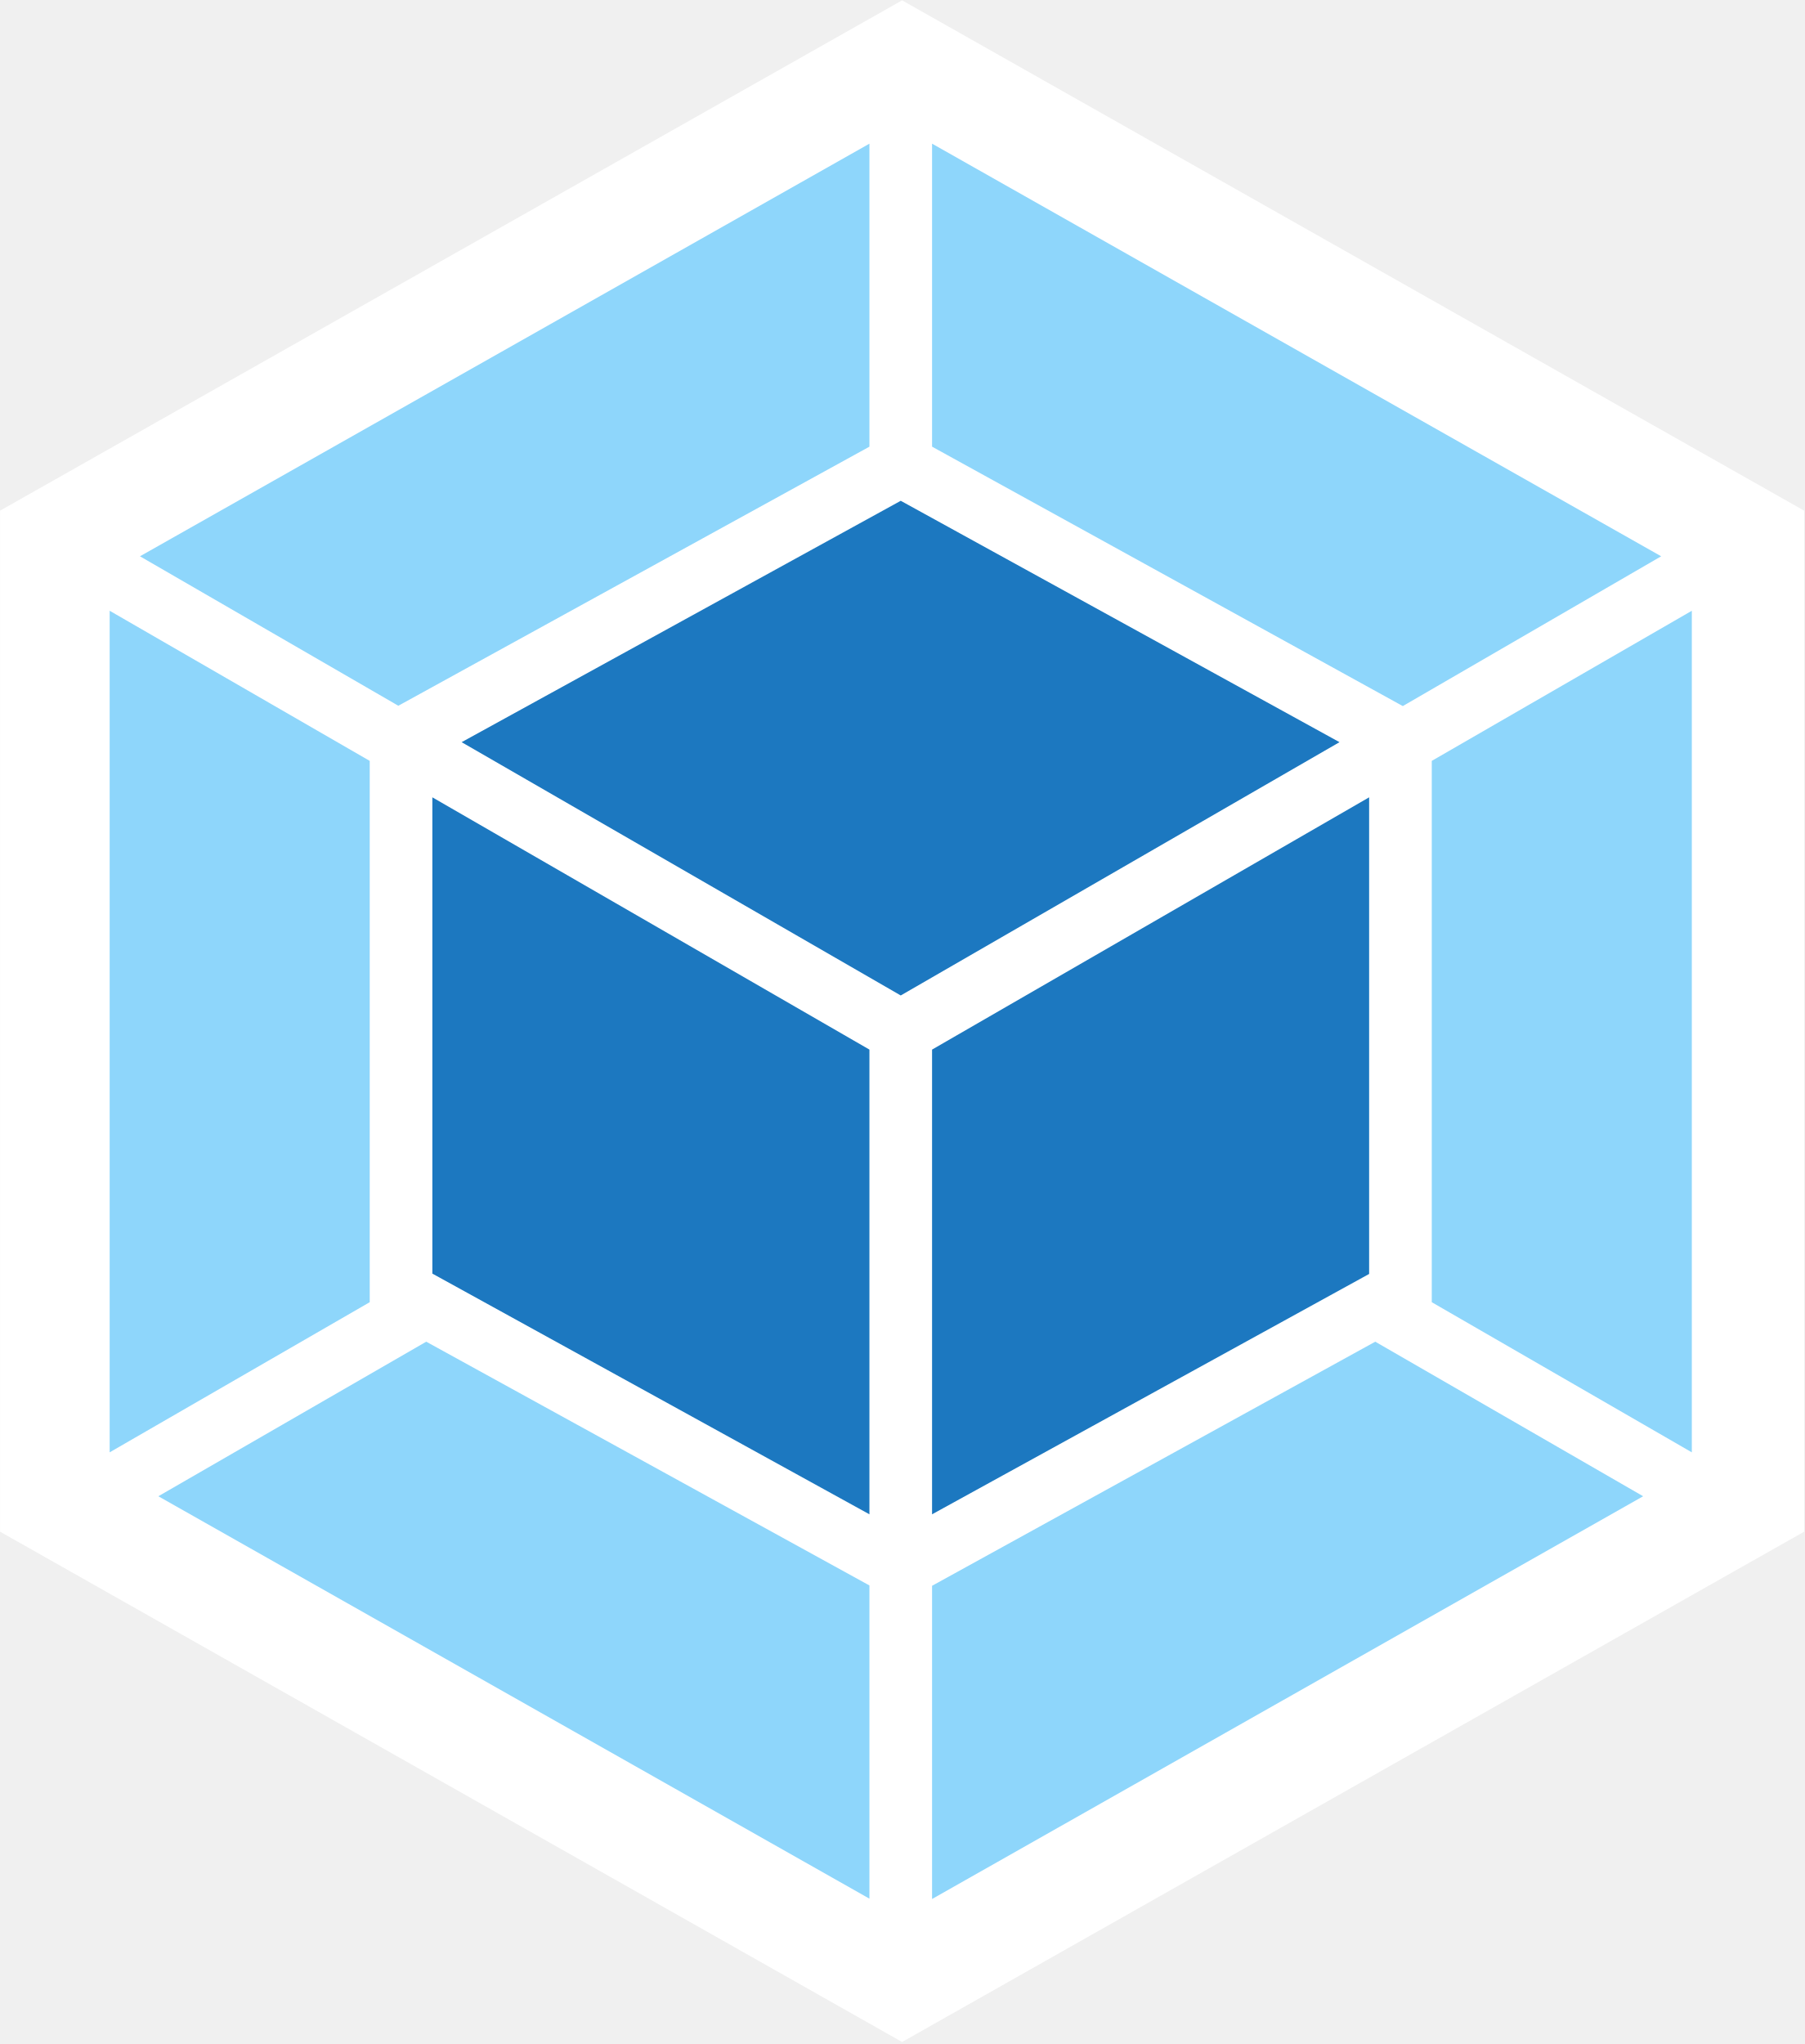
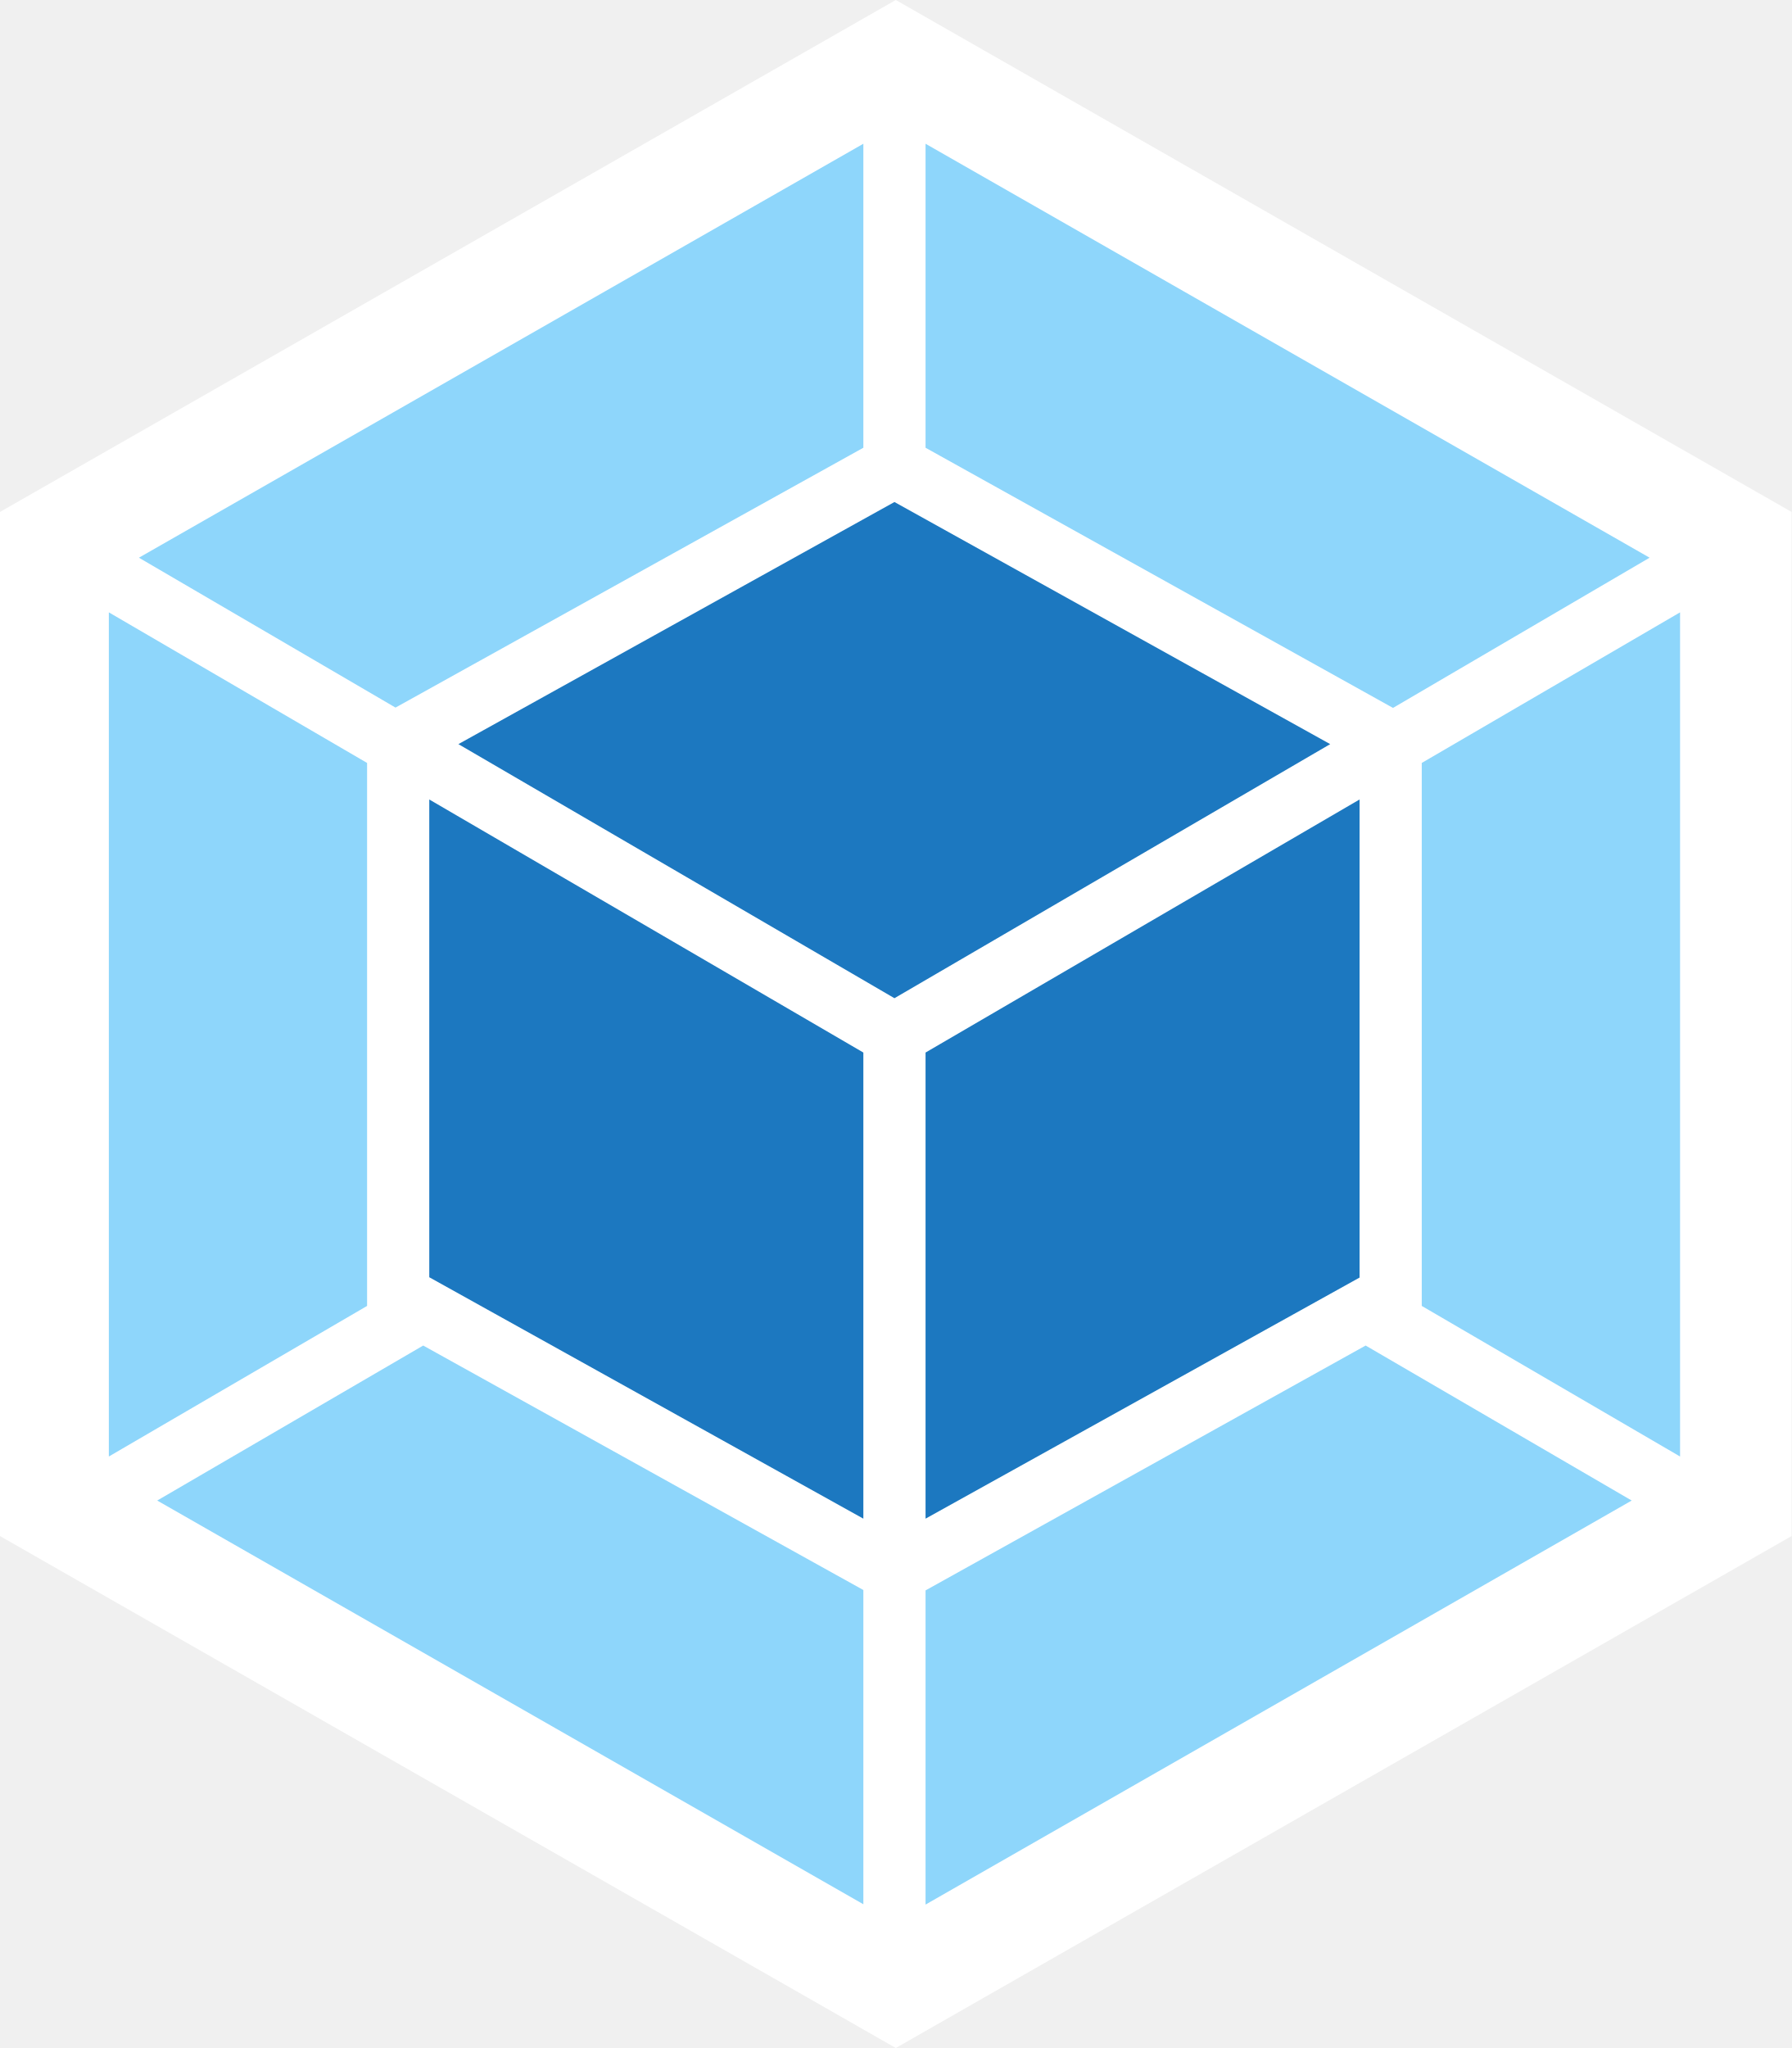
- <svg xmlns="http://www.w3.org/2000/svg" width="28.25" height="32" viewBox="0 0 256 290">
-   <path fill="#FFF" d="m128 .048l128 72.405V217.31l-128 72.405L0 217.31V72.453z" />
-   <path fill="#8ED6FB" d="m233.153 212.287l-100.902 57.14V224.99l62.889-34.632l38.013 21.929Zm6.907-6.231V86.654l-36.902 21.3v76.8l36.902 21.302Zm-217.6 6.23l100.903 57.094v-44.438l-62.889-34.584l-38.014 21.929Zm-6.907-6.23V86.654l36.903 21.3v76.8l-36.903 21.302Zm4.3-127.13l103.51-58.543v42.99L57.045 99.84l-.532.29l-36.66-21.205Zm215.86 0L132.251 20.382v42.99l66.27 36.515l.531.29l36.661-21.253Z" />
-   <path fill="#1C78C0" d="m123.363 214.847l-62.02-34.15v-67.574l62.02 35.792v65.932Zm8.888 0l62.02-34.101v-67.623l-62.02 35.792v65.932ZM65.497 105.298l62.31-34.246l62.26 34.246l-62.26 35.937l-62.31-35.937Z" />
+ <svg xmlns="http://www.w3.org/2000/svg" width="28" height="32" viewBox="0 0 28 32" fill="transparent">
+   <path fill="white" d="M14 0L28 7.999V24.001L14 32L0 24.001V7.999L14 0Z" />
+   <path fill="#8ED6FB" d="M25.501 23.446L14.465 29.759V24.85L21.343 21.024L25.501 23.446ZM26.257 22.758V9.568L22.22 11.921V20.405L26.257 22.758ZM2.457 23.446L13.493 29.754V24.844L6.614 21.024L2.457 23.446ZM1.701 22.758V9.568L5.737 11.921V20.405L1.701 22.758ZM2.171 8.714L13.493 2.246V6.996L6.239 11.024L6.181 11.056L2.171 8.714ZM25.781 8.714L14.465 2.246V6.996L21.713 11.029L21.771 11.061L25.781 8.714Z" />
+   <path fill="#1C78C0" d="M13.493 23.729L6.709 19.957V12.492L13.493 16.446V23.729ZM14.465 23.729L21.248 19.962V12.492L14.465 16.446V23.729ZM7.164 11.627L13.979 7.844L20.789 11.627L13.979 15.597L7.164 11.627Z" />
</svg>
